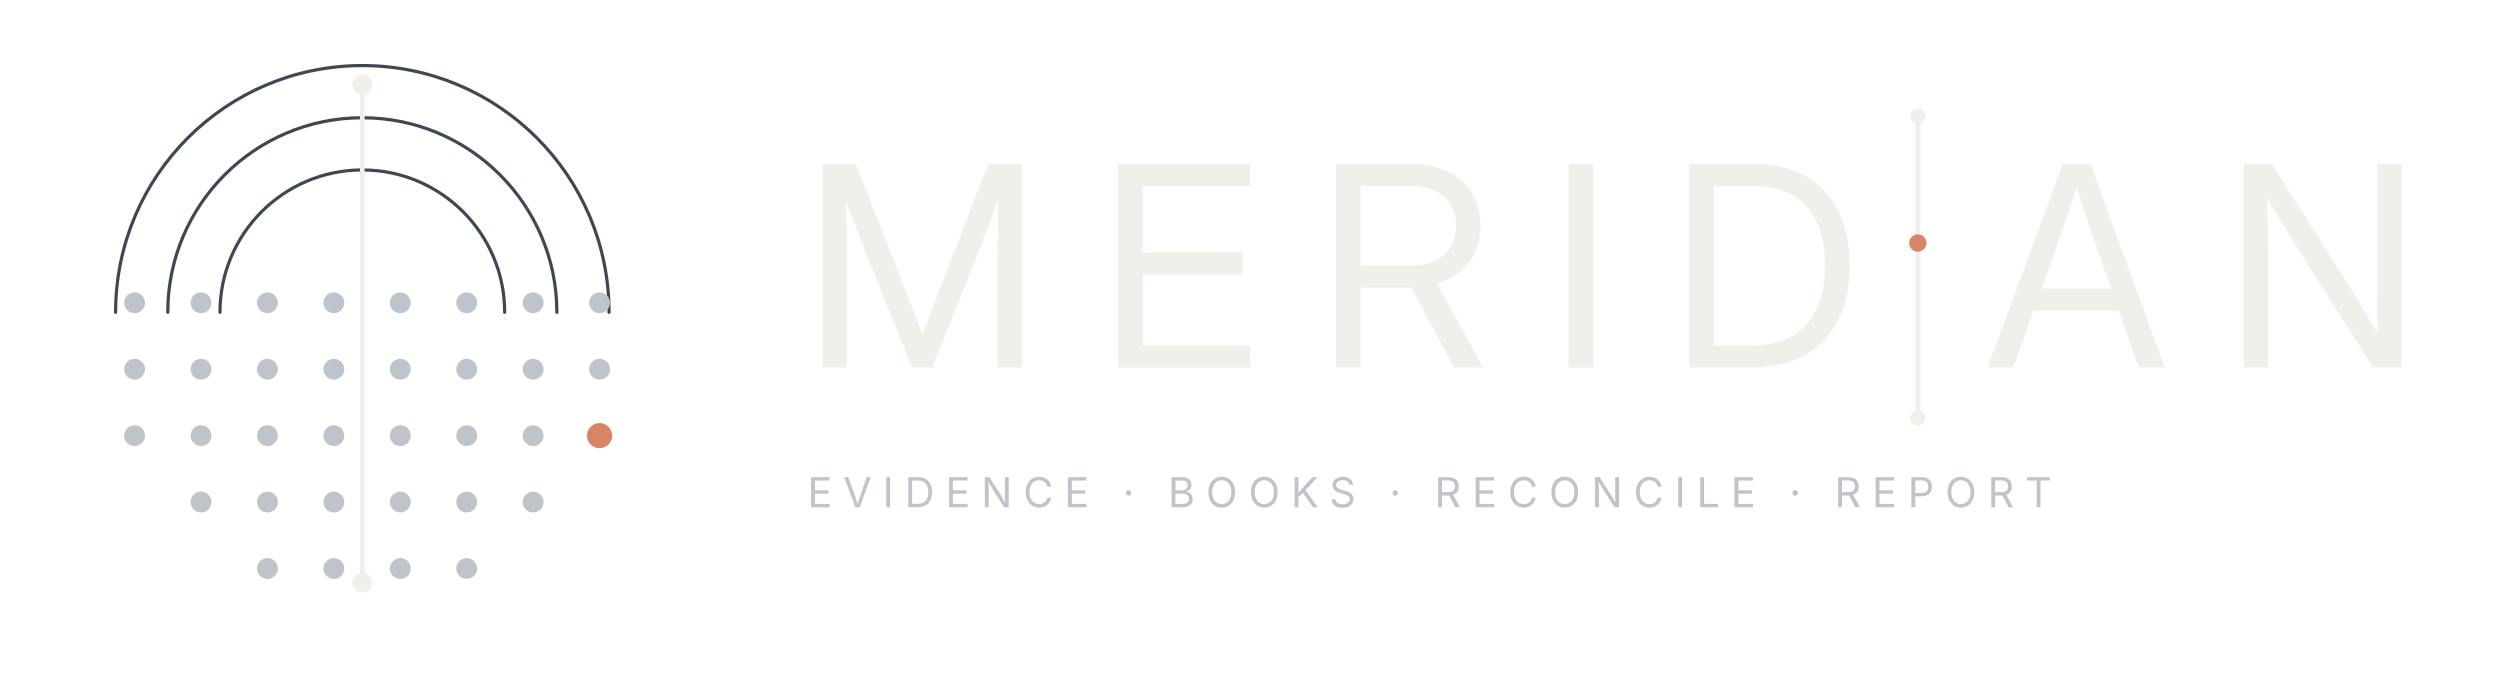
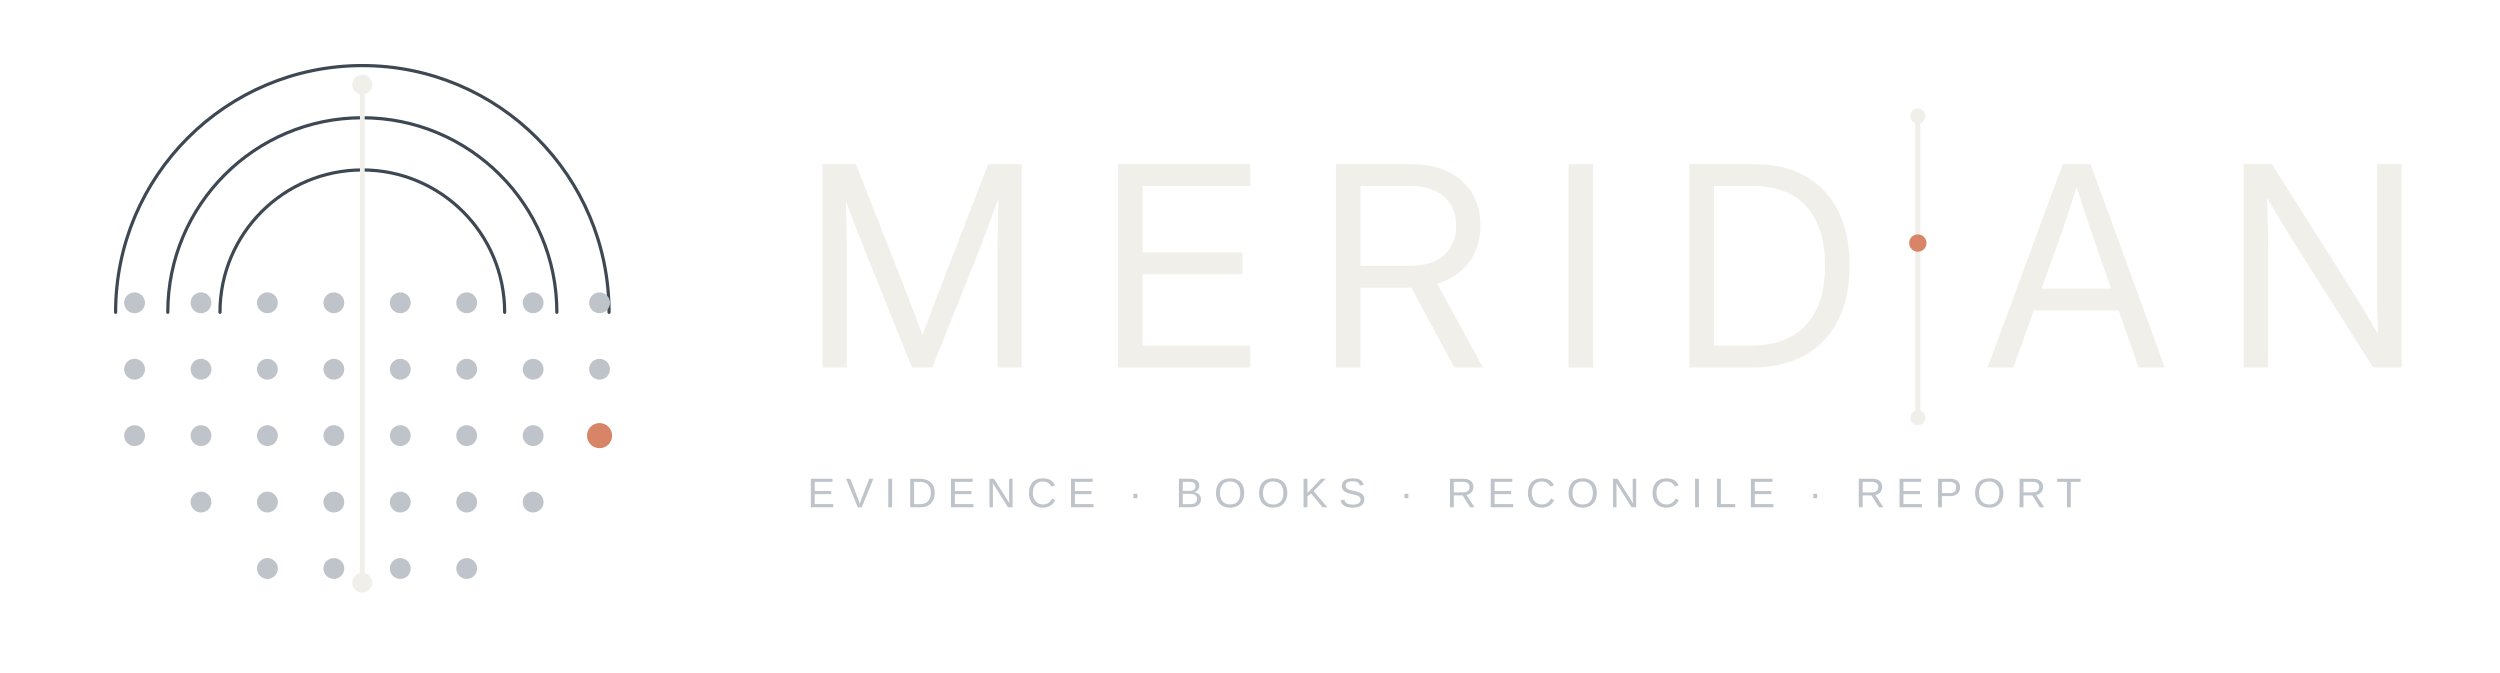
<svg xmlns="http://www.w3.org/2000/svg" width="966" height="260" viewBox="0 0 966 260" role="img" aria-label="Meridian light mark for dark backgrounds">
  <path d="M 85.00 120.67 A 55.00 55.00 0 0 1 195.00 120.67" fill="none" stroke="#3D4853" stroke-width="1.24" stroke-linecap="round" />
  <path d="M 64.83 120.67 A 75.17 75.17 0 0 1 215.17 120.67" fill="none" stroke="#3D4853" stroke-width="1.24" stroke-linecap="round" />
  <path d="M 44.67 120.67 A 95.33 95.33 0 0 1 235.33 120.67" fill="none" stroke="#3D4853" stroke-width="1.24" stroke-linecap="round" />
  <circle cx="52.00" cy="117.00" r="4.03" fill="#BEC4CA" />
  <circle cx="77.67" cy="117.00" r="4.03" fill="#BEC4CA" />
  <circle cx="103.33" cy="117.00" r="4.03" fill="#BEC4CA" />
  <circle cx="129.00" cy="117.00" r="4.03" fill="#BEC4CA" />
  <circle cx="154.67" cy="117.00" r="4.03" fill="#BEC4CA" />
  <circle cx="180.33" cy="117.00" r="4.03" fill="#BEC4CA" />
  <circle cx="206.00" cy="117.00" r="4.03" fill="#BEC4CA" />
  <circle cx="231.67" cy="117.00" r="4.03" fill="#BEC4CA" />
  <circle cx="52.00" cy="142.67" r="4.03" fill="#BEC4CA" />
  <circle cx="77.67" cy="142.67" r="4.03" fill="#BEC4CA" />
  <circle cx="103.33" cy="142.67" r="4.03" fill="#BEC4CA" />
  <circle cx="129.00" cy="142.67" r="4.03" fill="#BEC4CA" />
  <circle cx="154.67" cy="142.67" r="4.03" fill="#BEC4CA" />
  <circle cx="180.33" cy="142.67" r="4.03" fill="#BEC4CA" />
  <circle cx="206.00" cy="142.67" r="4.03" fill="#BEC4CA" />
  <circle cx="231.67" cy="142.67" r="4.03" fill="#BEC4CA" />
  <circle cx="52.00" cy="168.33" r="4.03" fill="#BEC4CA" />
  <circle cx="77.67" cy="168.33" r="4.03" fill="#BEC4CA" />
  <circle cx="103.33" cy="168.33" r="4.03" fill="#BEC4CA" />
  <circle cx="129.00" cy="168.33" r="4.03" fill="#BEC4CA" />
  <circle cx="154.67" cy="168.33" r="4.03" fill="#BEC4CA" />
  <circle cx="180.33" cy="168.33" r="4.03" fill="#BEC4CA" />
  <circle cx="206.00" cy="168.33" r="4.03" fill="#BEC4CA" />
  <circle cx="77.67" cy="194.00" r="4.03" fill="#BEC4CA" />
  <circle cx="103.33" cy="194.00" r="4.03" fill="#BEC4CA" />
  <circle cx="129.00" cy="194.00" r="4.03" fill="#BEC4CA" />
  <circle cx="154.67" cy="194.00" r="4.03" fill="#BEC4CA" />
  <circle cx="180.33" cy="194.00" r="4.03" fill="#BEC4CA" />
  <circle cx="206.00" cy="194.00" r="4.03" fill="#BEC4CA" />
  <circle cx="103.33" cy="219.67" r="4.03" fill="#BEC4CA" />
  <circle cx="129.00" cy="219.67" r="4.03" fill="#BEC4CA" />
  <circle cx="154.67" cy="219.67" r="4.03" fill="#BEC4CA" />
  <circle cx="180.33" cy="219.67" r="4.03" fill="#BEC4CA" />
  <line x1="140.00" y1="32.67" x2="140.00" y2="225.17" stroke="#F1EFEA" stroke-width="1.83" stroke-linecap="round" />
  <circle cx="140.00" cy="32.67" r="3.85" fill="#F1EFEA" />
  <circle cx="140.00" cy="225.17" r="3.85" fill="#F1EFEA" />
  <circle cx="231.67" cy="168.33" r="4.86" fill="#D88466" />
  <path d="M148 0H326V864C326 965 324 1093 320 1216C377 1068 425 940 456 864L804 0H952L1298 864C1330 944 1380 1080 1437 1238C1434 1108 1431 971 1431 864V0H1608V1490H1362L990 528C964 459 913 327 881 237C848 327 798 459 771 528L393 1490H148Z" fill="#F1EFEA" transform="translate(310.000 142.000) scale(0.0527344 -0.0527344)" />
  <path d="M148 0H1117V160H328V683H1059V843H328V1330H1117V1490H148Z" fill="#F1EFEA" transform="translate(424.202 142.000) scale(0.0527344 -0.0527344)" />
  <path d="M148 0H328V585H687C692 585 696 585 701 585L1015 0H1225L890 614C1085 674 1207 825 1207 1038C1207 1316 1012 1490 701 1490H148ZM328 745V1330H695C902 1330 1029 1219 1029 1038C1029 857 903 745 697 745Z" fill="#F1EFEA" transform="translate(508.397 142.000) scale(0.0527344 -0.0527344)" />
  <path d="M328 1490H148V0H328Z" fill="#F1EFEA" transform="translate(598.288 142.000) scale(0.0527344 -0.0527344)" />
  <path d="M608 0C1062 0 1322 282 1322 748C1322 1210 1062 1490 628 1490H148V0ZM328 160V1330H616C966 1330 1142 1108 1142 748C1142 384 966 160 596 160Z" fill="#F1EFEA" transform="translate(644.990 142.000) scale(0.0527344 -0.0527344)" />
  <line x1="741.05" y1="44.80" x2="741.05" y2="161.44" stroke="#F1EFEA" stroke-width="1.94" stroke-linecap="round" />
  <circle cx="741.05" cy="44.80" r="2.92" fill="#F1EFEA" />
  <circle cx="741.05" cy="93.91" r="3.35" fill="#D88466" />
  <circle cx="741.05" cy="161.44" r="2.92" fill="#F1EFEA" />
  <path d="M20 0H208L358 418H980L1126 0H1318L774 1490H570ZM415 578 530 898C568 1003 608 1123 672 1321C736 1123 776 1003 813 898L925 578Z" fill="#F1EFEA" transform="translate(766.971 142.000) scale(0.0527344 -0.0527344)" />
  <path d="M148 0H328V864C328 930 326 1058 319 1243C426 1064 510 926 551 862L1097 0H1306V1490H1126V528C1126 478 1129 349 1132 245C1072 351 1004 464 969 520L355 1490H148Z" fill="#F1EFEA" transform="translate(859.129 142.000) scale(0.0527344 -0.0527344)" />
-   <text x="312" y="196" font-family="Inter, Arial, sans-serif" font-size="16" letter-spacing="4.2" fill="#BEC4CA">EVIDENCE · BOOKS · RECONCILE · REPORT</text>
+   <text x="312" y="196" font-family="'IBM Plex Sans', Arial, sans-serif" font-size="16" letter-spacing="4.2" fill="#BEC4CA">EVIDENCE · BOOKS · RECONCILE · REPORT</text>
</svg>
